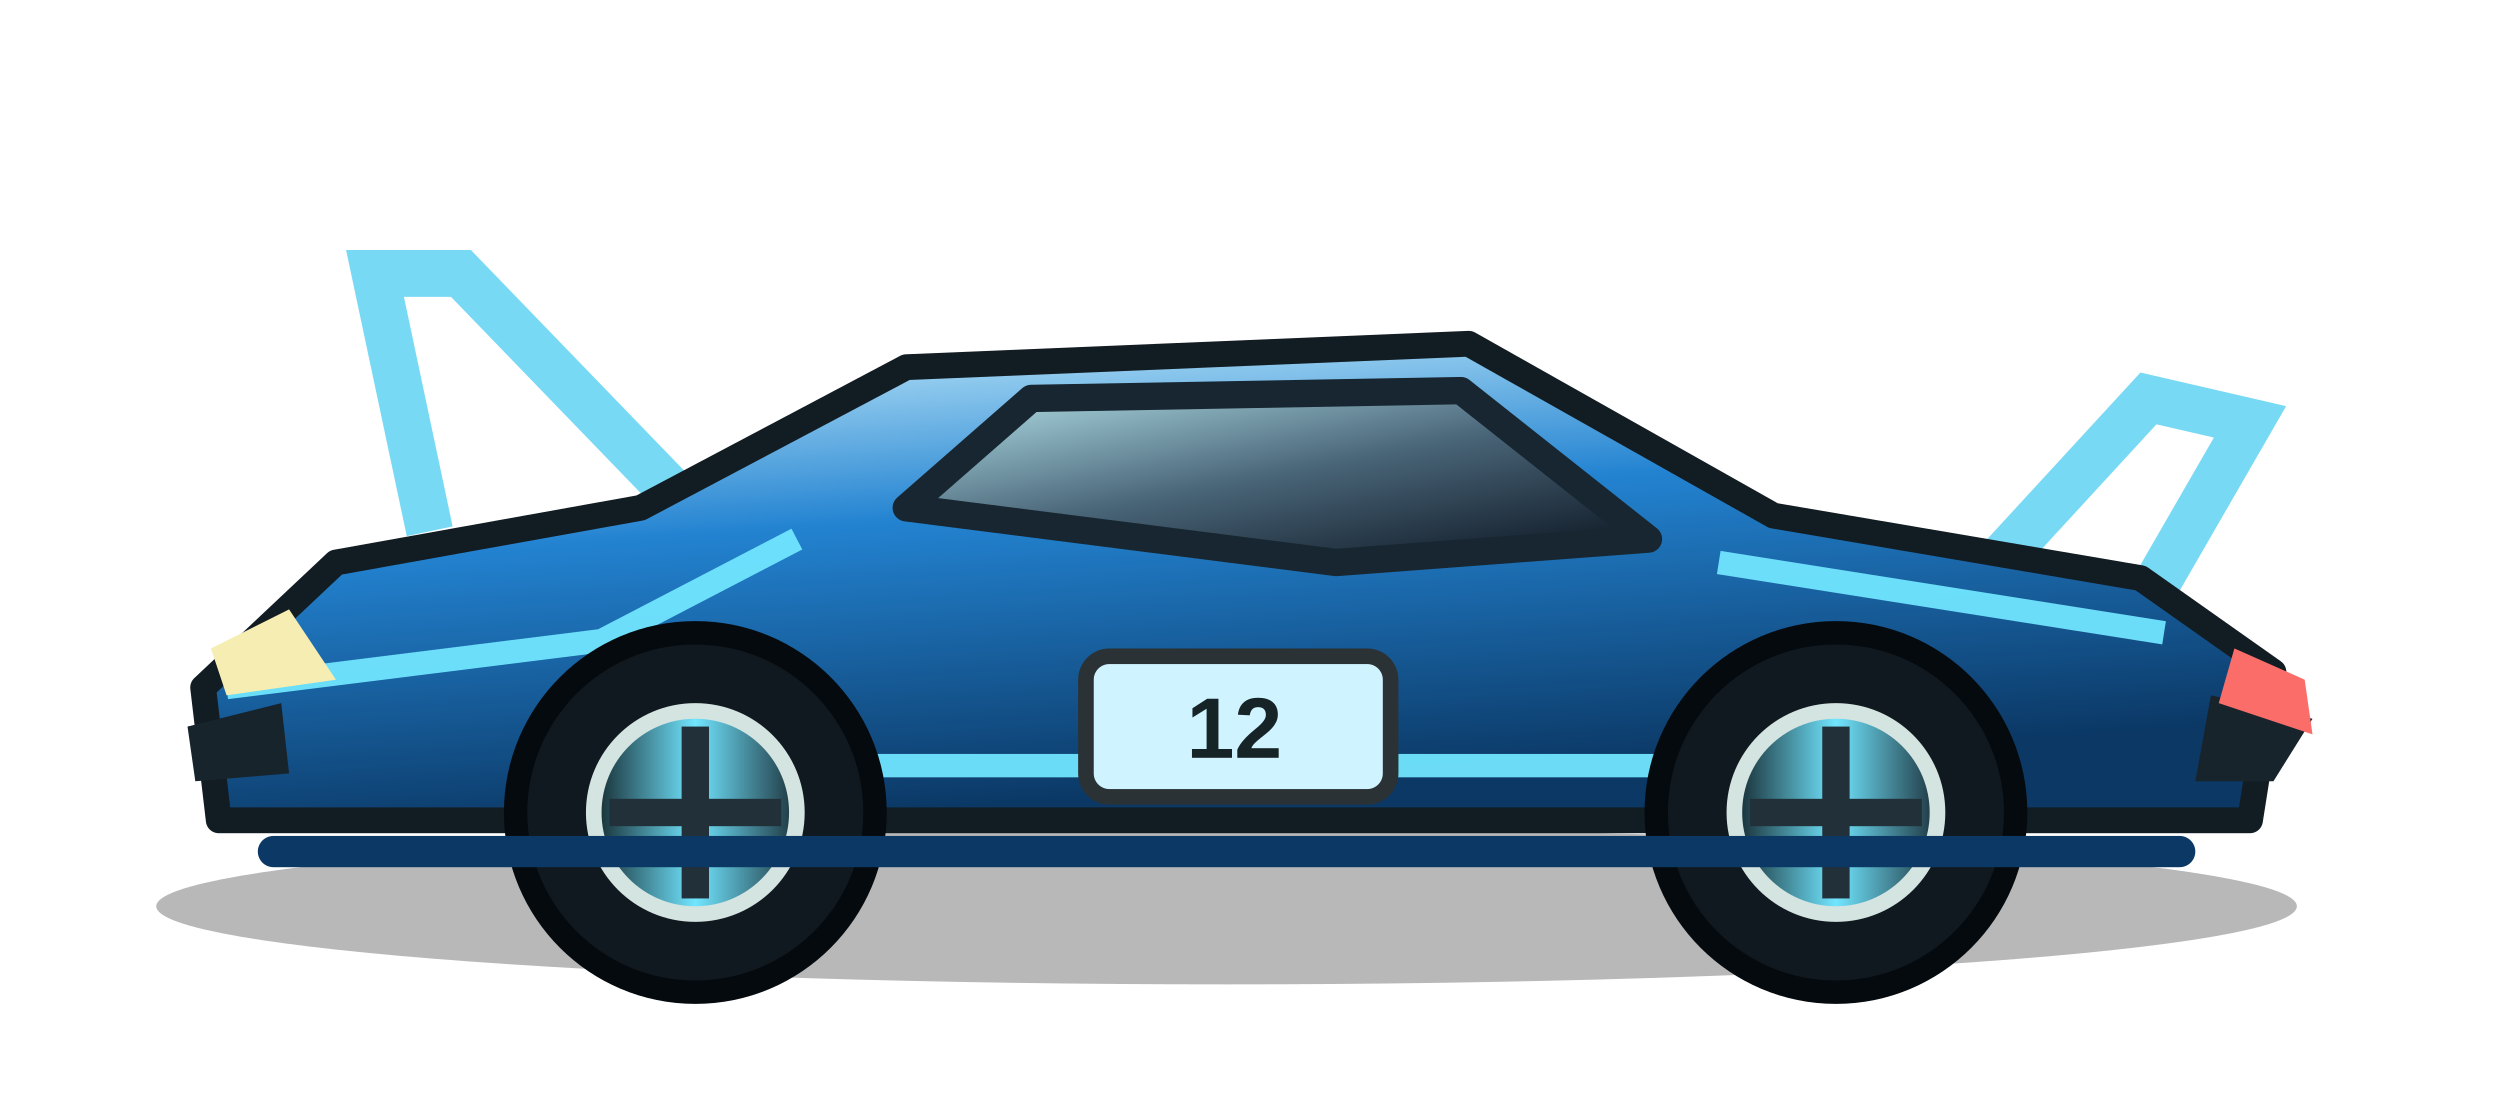
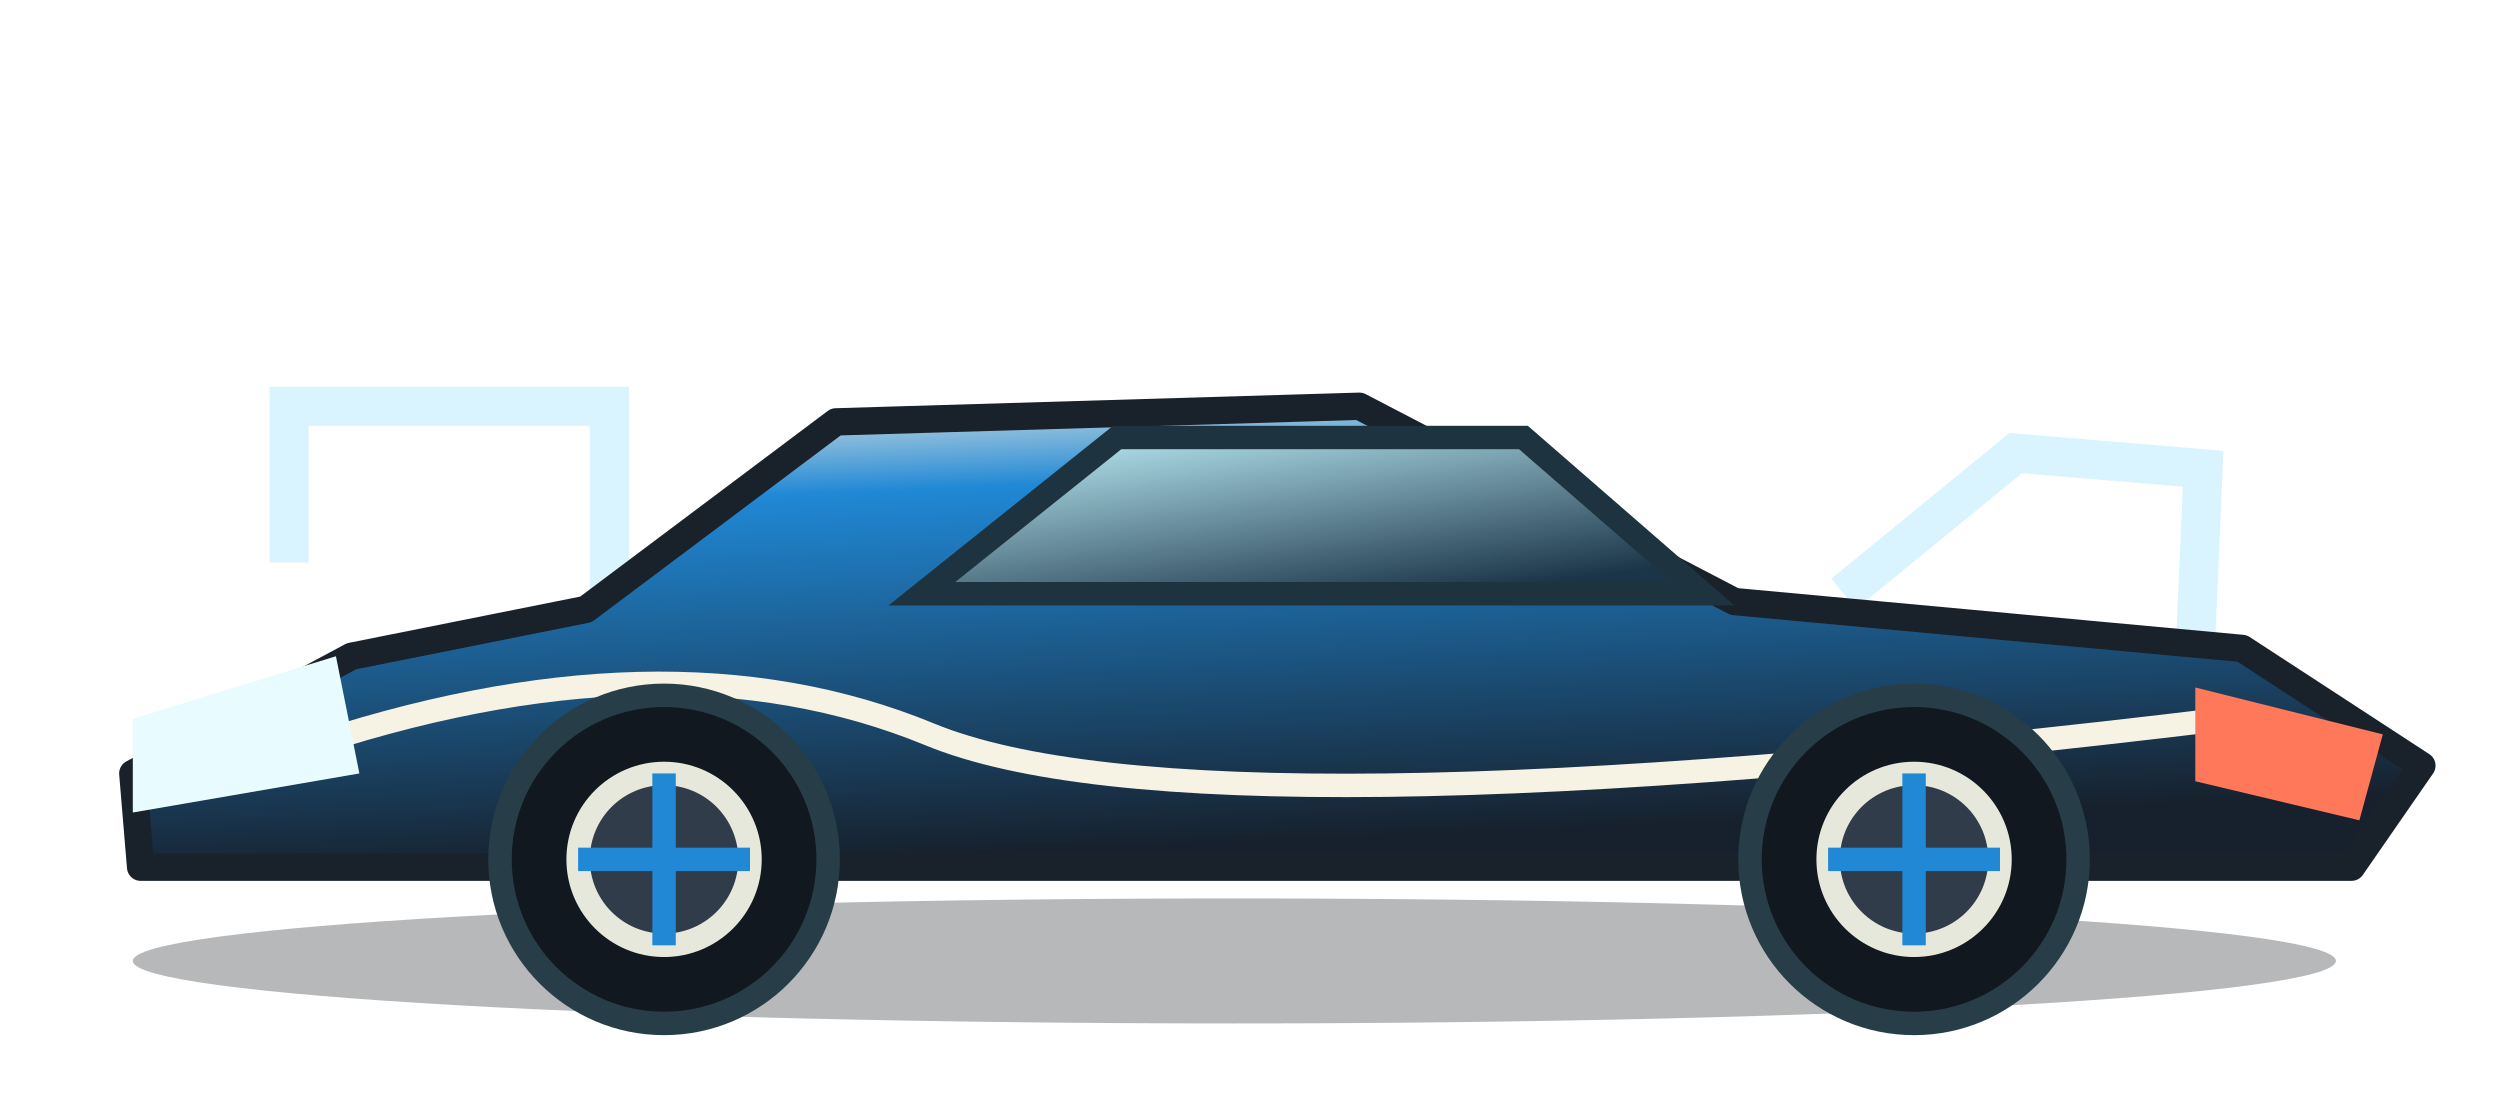
- <svg xmlns="http://www.w3.org/2000/svg" viewBox="0 0 320 140" role="img" aria-label="Шонхор GT">
+ <svg xmlns="http://www.w3.org/2000/svg" viewBox="0 0 320 140" role="img" aria-label="falcon custom vehicle">
  <defs>
-     <linearGradient id="paint" x1="0" y1="0" x2=".28" y2="1">
-       <stop stop-color="#d0f4ff" />
-       <stop offset=".43" stop-color="#2383d1" />
-       <stop offset="1" stop-color="#0b3865" />
+     <linearGradient id="paint" x2=".2" y2="1">
+       <stop stop-color="#f6f1e2" />
+       <stop offset=".24" stop-color="#2088d5" />
+       <stop offset="1" stop-color="#17212d" />
    </linearGradient>
-     <linearGradient id="glass" x1="0" y1="0" x2=".85" y2="1">
-       <stop stop-color="#b9e8ef" />
-       <stop offset=".53" stop-color="#496578" />
-       <stop offset="1" stop-color="#101a27" />
-     </linearGradient>
-     <linearGradient id="rims" x1="0" x2="1">
-       <stop stop-color="#14282e" />
-       <stop offset=".5" stop-color="#71e6ff" />
-       <stop offset="1" stop-color="#1d333d" />
+     <linearGradient id="glass" x2=".7" y2="1">
+       <stop stop-color="#c3f5ff" />
+       <stop offset="1" stop-color="#1b3548" />
    </linearGradient>
  </defs>
-   <ellipse cx="157" cy="116" rx="137" ry="10" fill="#000" opacity=".28" />
-   <path d="M55 68 L48 35 L59 35 L88 65 M252 76 L275 51 L288 54 L273 80" stroke="#78d9f4" stroke-width="6" fill="none" />
-   <path d="M26 88 L43 72 L82 65 L116 47 L188 44 L227 66 L274 74 L291 86 L288 105 L28 105 Z" fill="url(#paint)" stroke="#121c23" stroke-width="3.3" stroke-linejoin="round" />
-   <path d="M116 65 L132 51 L187 50 L211 69 L171 72 Z" fill="url(#glass)" stroke="#172630" stroke-width="3.5" stroke-linejoin="round" />
-   <path d="M29 88 L77 82 L102 69 M220 72 L277 81 M74 98 H221" stroke="#71e6ff" stroke-width="3" fill="none" opacity=".94" />
-   <path d="M24 93 L36 90 L37 99 L25 100 M283 89 L296 92 L291 100 L281 100" fill="#17242c" />
-   <path d="M27 83 L37 78 L43 87 L29 89" fill="#f6edb2" />
-   <path d="M286 83 L295 87 L296 94 L284 90" fill="#fa6d69" />
-   <circle cx="89" cy="104" r="23" fill="#111920" stroke="#050a0e" stroke-width="3" />
-   <circle cx="235" cy="104" r="23" fill="#111920" stroke="#050a0e" stroke-width="3" />
-   <circle cx="89" cy="104" r="13" fill="url(#rims)" stroke="#d4e4e0" stroke-width="2" />
-   <circle cx="235" cy="104" r="13" fill="url(#rims)" stroke="#d4e4e0" stroke-width="2" />
-   <path d="M89 93 V115 M78 104 H100 M235 93 V115 M224 104 H246" stroke="#223039" stroke-width="3.5" />
-   <rect x="139" y="84" width="39" height="18" rx="3" fill="#d0f4ff" stroke="#2a3236" stroke-width="2" />
-   <text x="158" y="97" text-anchor="middle" font-family="Arial,sans-serif" font-weight="900" font-size="11" fill="#162428">12</text>
-   <path d="M35 109 H279" stroke="#0b3865" stroke-width="4" stroke-linecap="round" />
+   <ellipse cx="158" cy="123" rx="141" ry="8" fill="#0b1219" opacity=".3" />
+   <path d="M37 72 V52 H78 V78 M236 76 L258 58 L282 60 L281 83" stroke="#d9f3ff" stroke-width="5" fill="none" />
+   <path d="M17 99 L45 84 L75 78 L107 54 L174 52 L222 77 L287 83 L310 98 L301 111 L18 111Z" fill="url(#paint)" stroke="#19212a" stroke-width="3.5" stroke-linejoin="round" />
+   <path d="M118 76 L143 56 L195 56 L218 76Z" fill="url(#glass)" stroke="#1d3440" stroke-width="3" />
+   <path d="M38 96 Q85 80 119 94 T285 92" fill="none" stroke="#f6f3e5" stroke-width="3" />
+   <path d="M17 92 L43 84 L46 99 L17 104Z" fill="#e8fbff" />
+   <path d="M281 88 L305 94 L302 105 L281 100Z" fill="#ff785a" />
+   <circle cx="85" cy="110" r="21" fill="#111820" stroke="#273e48" stroke-width="3" />
+   <circle cx="245" cy="110" r="21" fill="#111820" stroke="#273e48" stroke-width="3" />
+   <circle cx="85" cy="110" r="11" fill="#303c49" stroke="#e6e8dc" stroke-width="3" />
+   <circle cx="245" cy="110" r="11" fill="#303c49" stroke="#e6e8dc" stroke-width="3" />
+   <path d="M85 99 V121 M74 110 H96 M245 99 V121 M234 110 H256" stroke="#2088d5" stroke-width="3" />
</svg>
